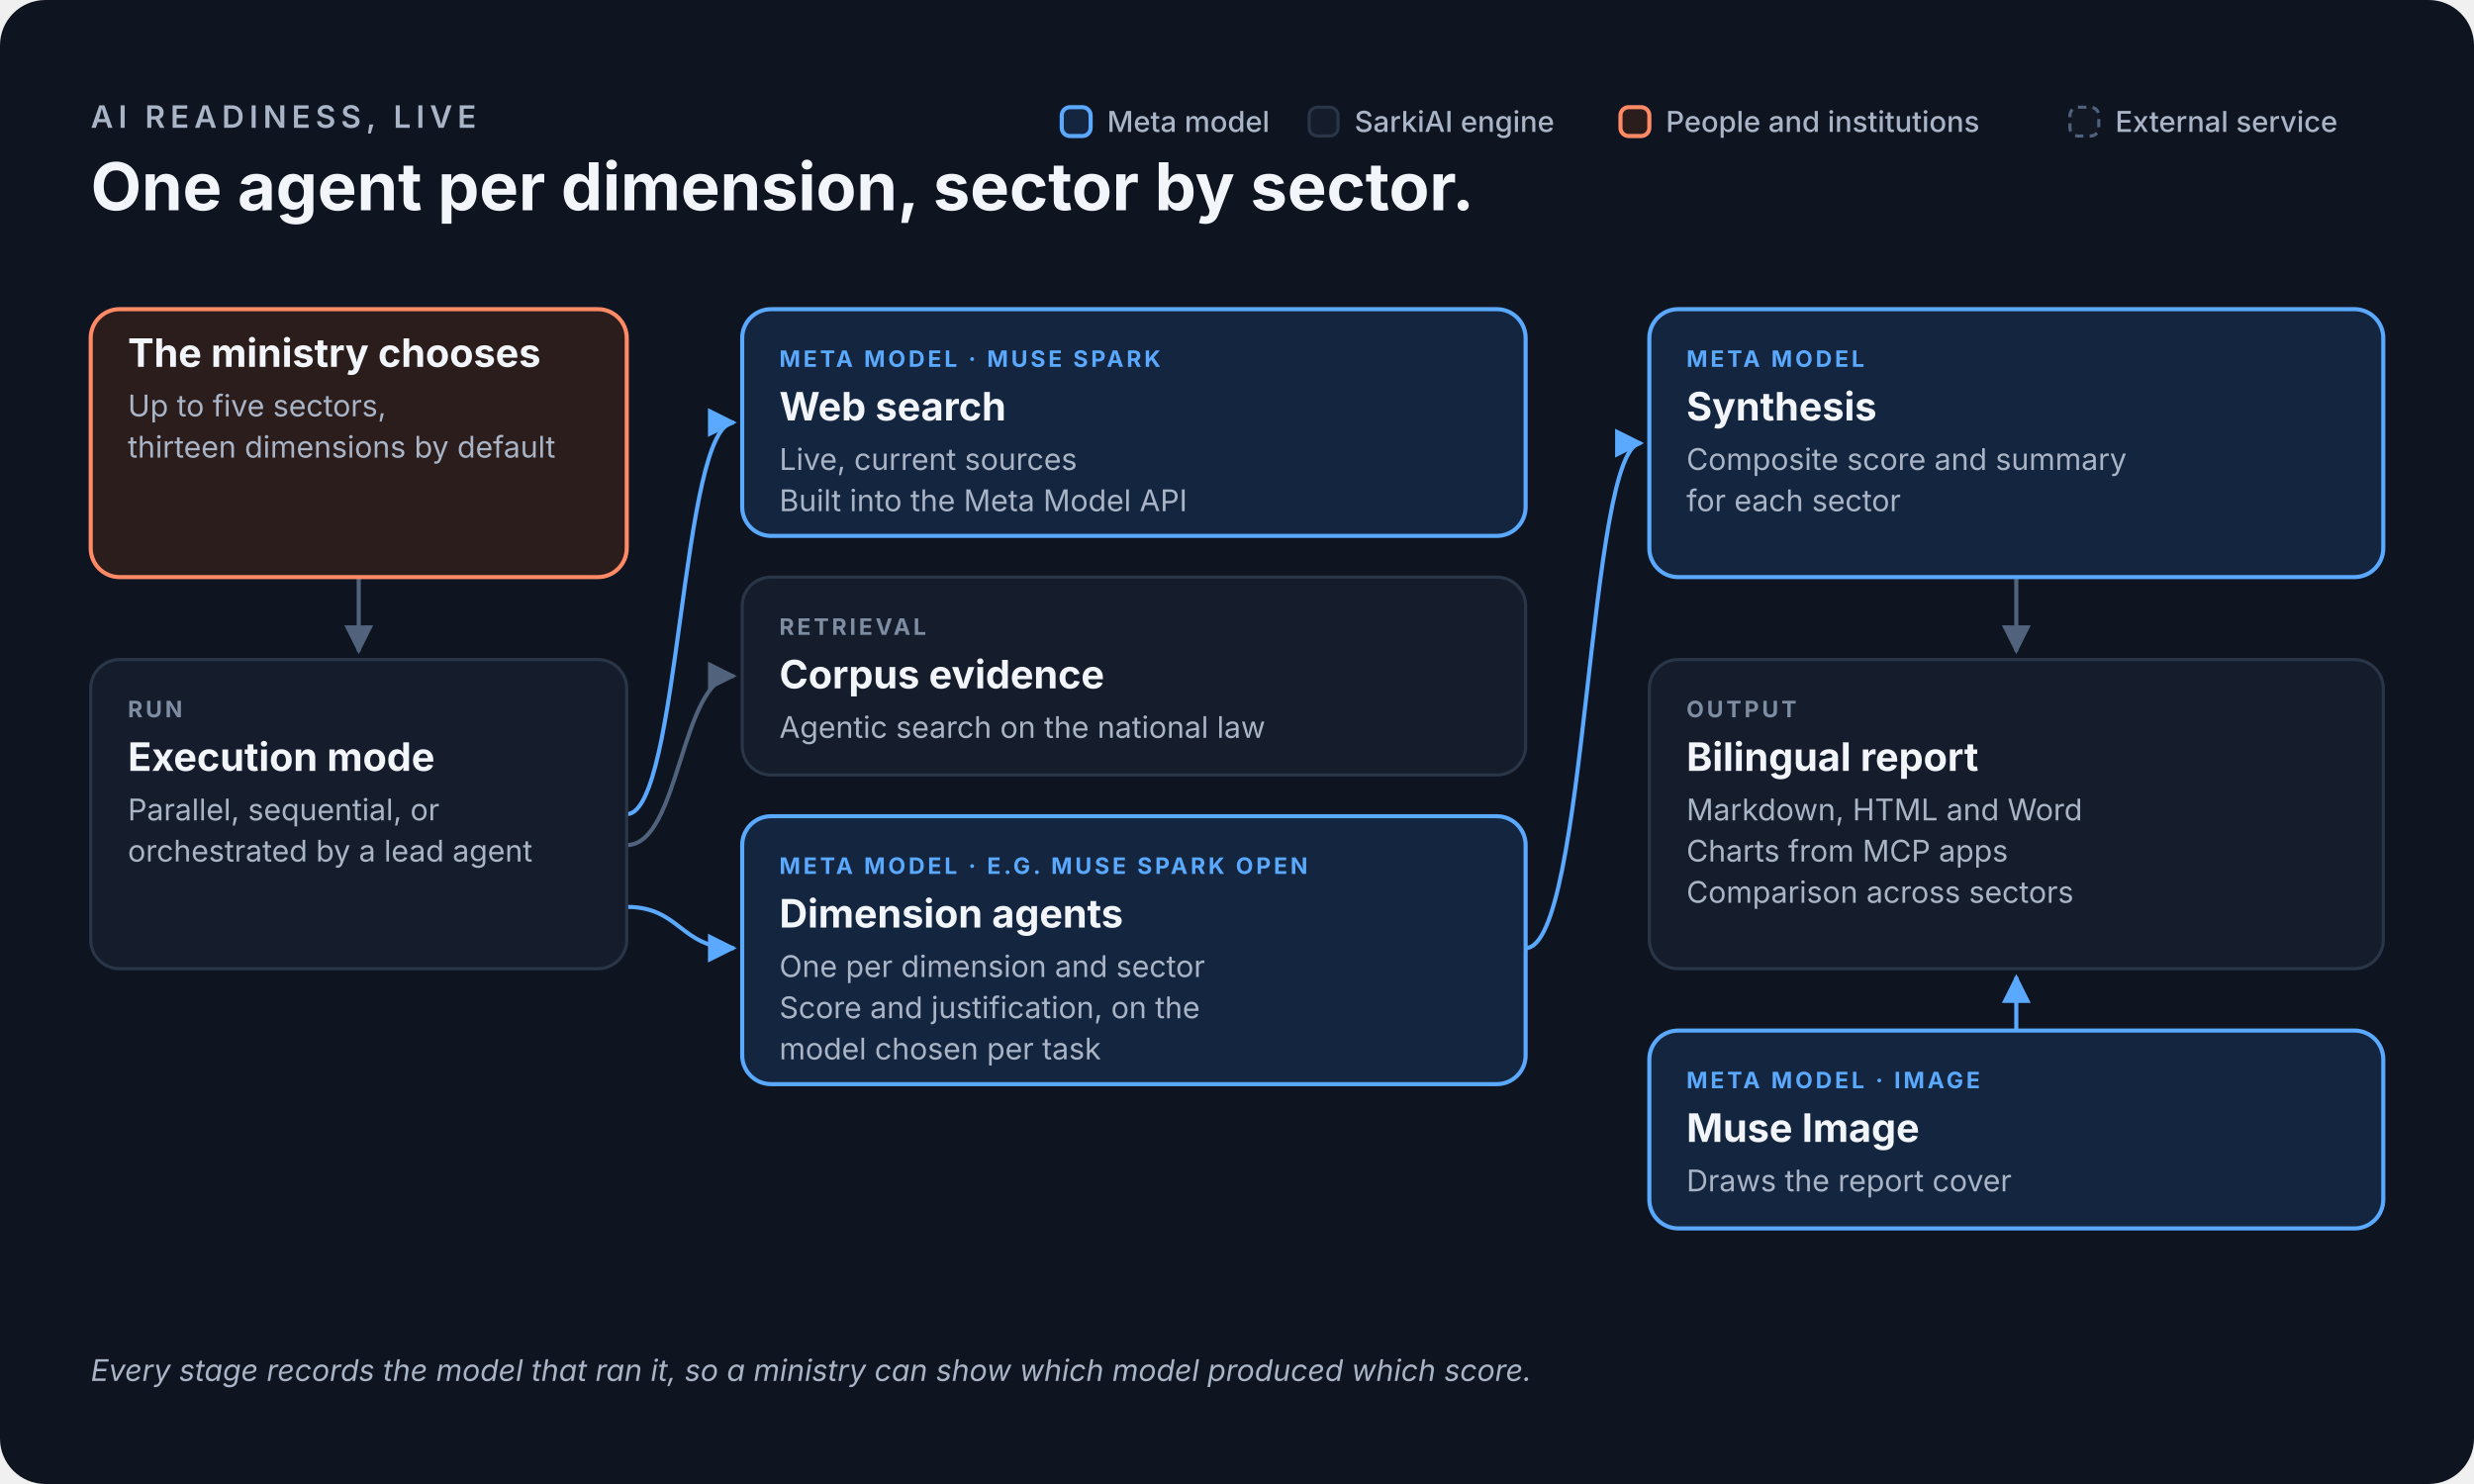
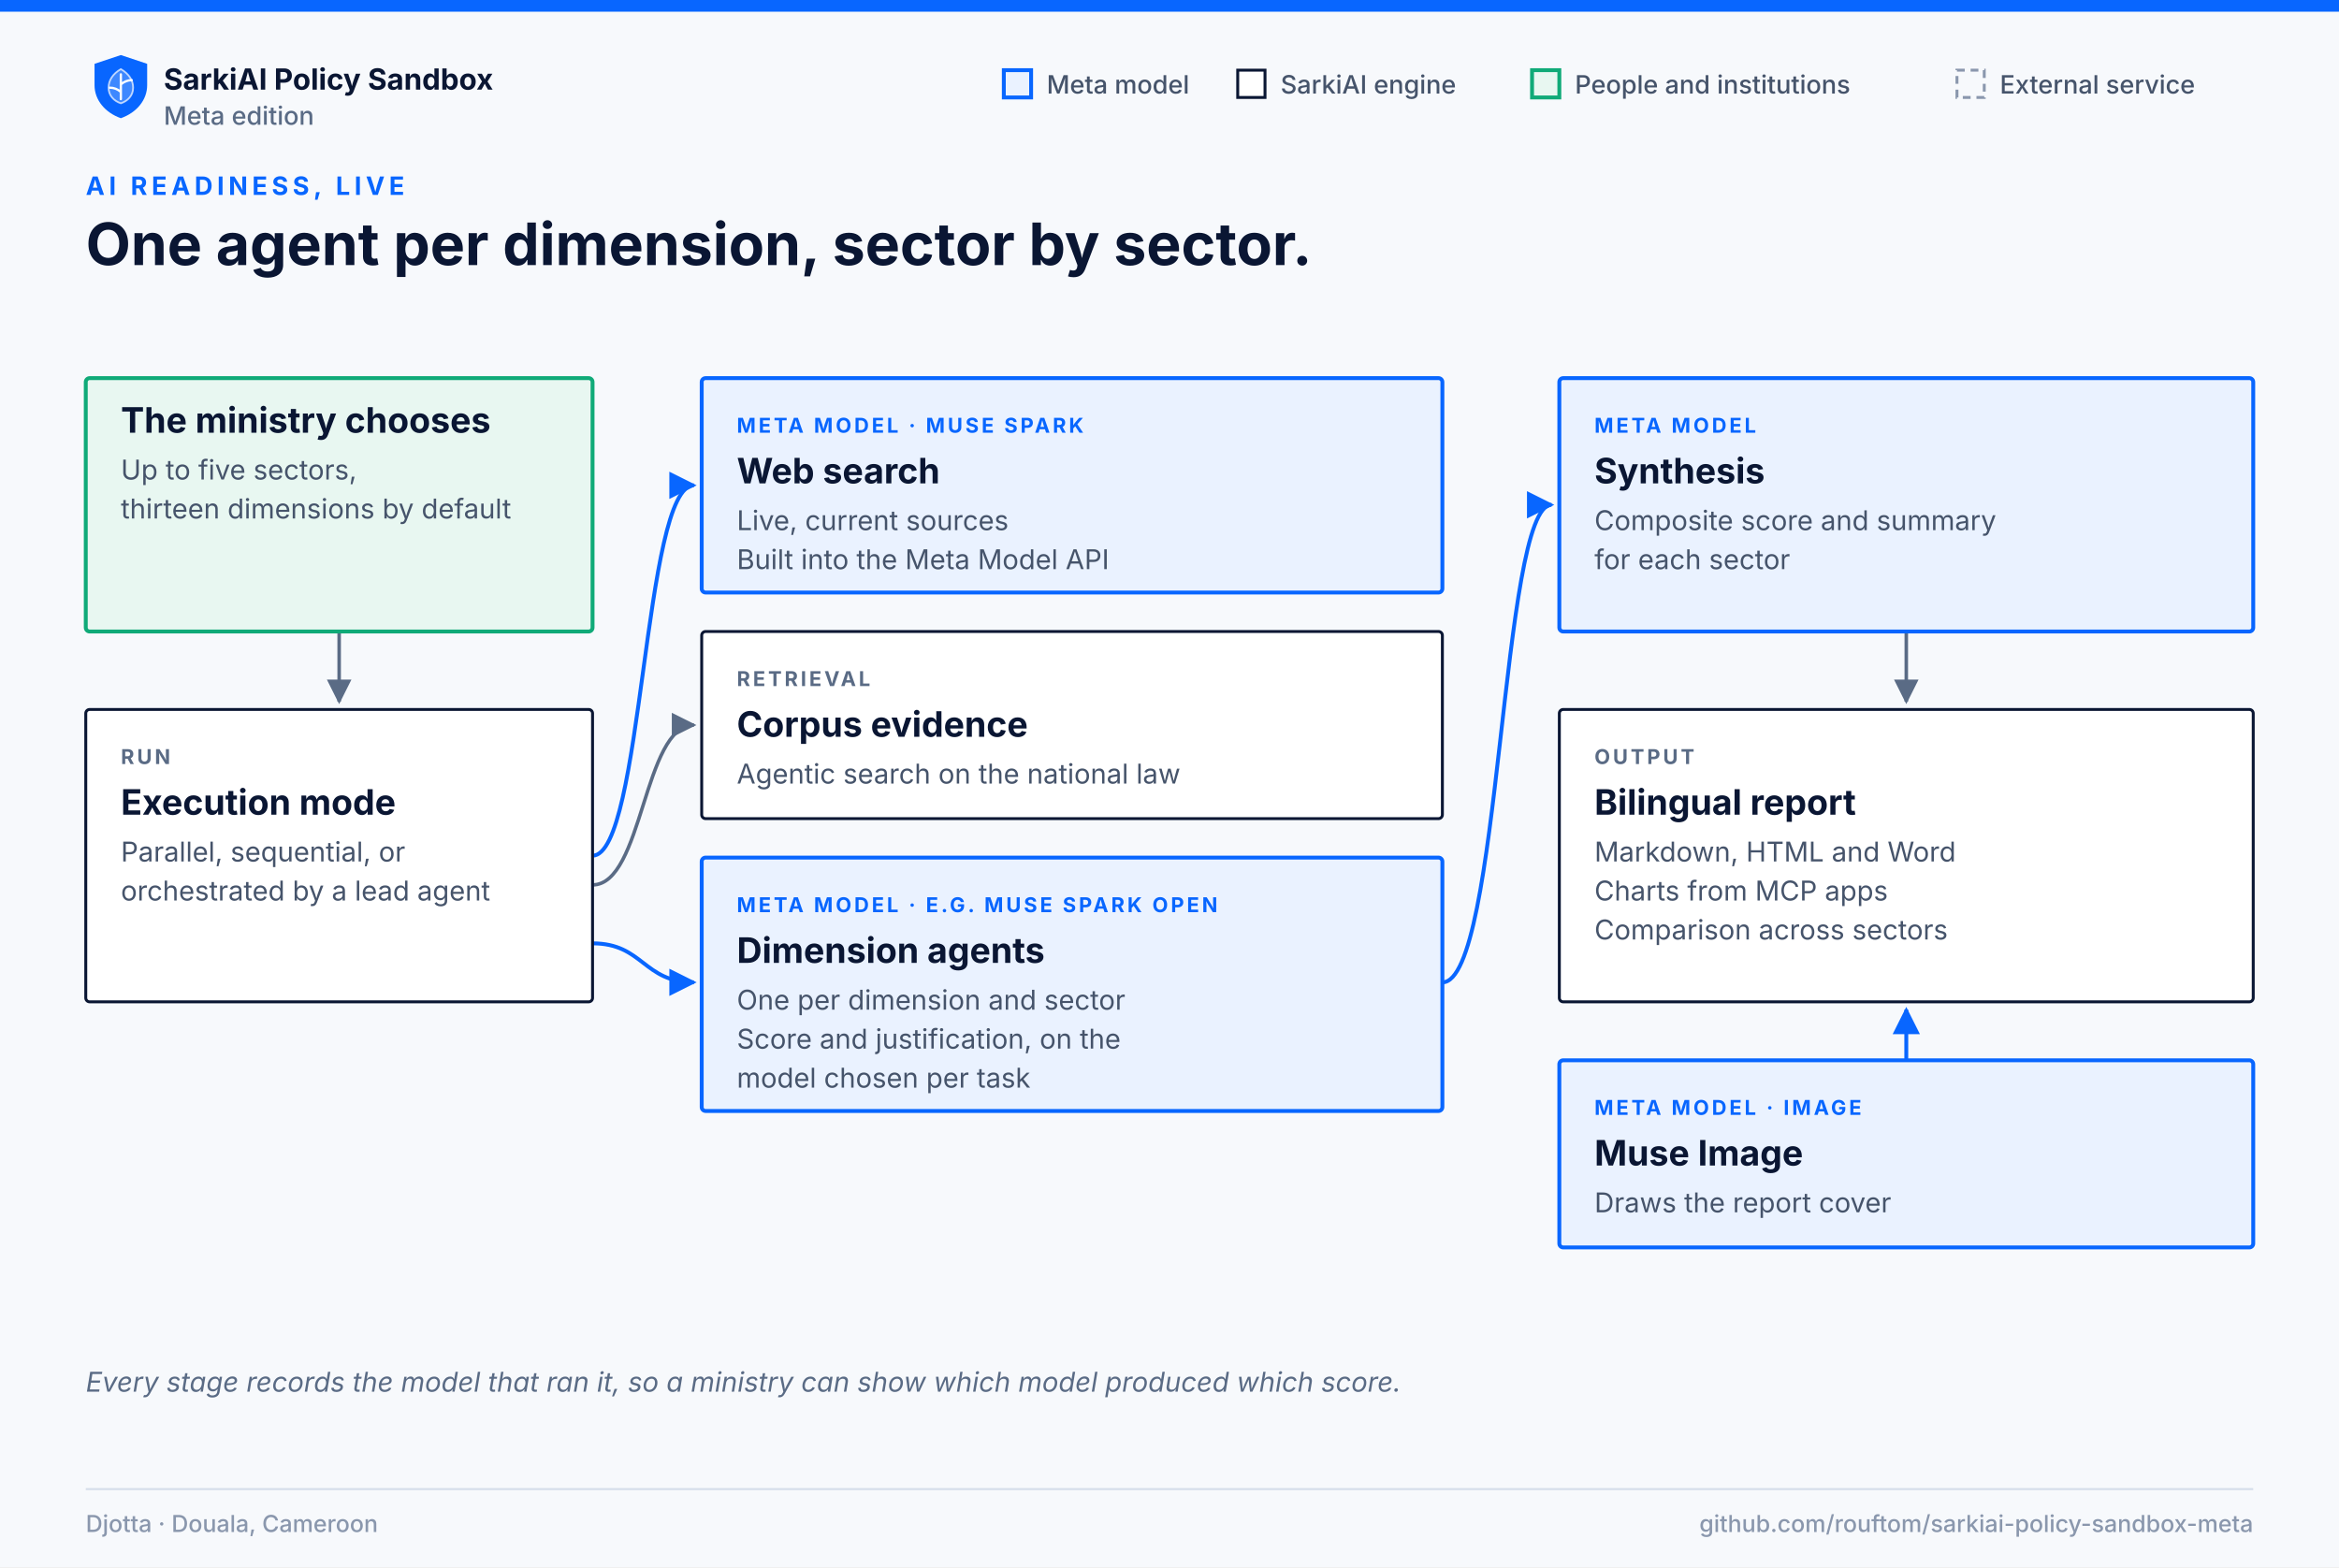
- <svg xmlns="http://www.w3.org/2000/svg" viewBox="0 0 1200 720" width="1200" height="720" role="img" aria-labelledby="t d">
+ <svg xmlns="http://www.w3.org/2000/svg" viewBox="0 0 1200 804" width="1200" height="804" role="img" aria-labelledby="t d">
  <defs>
    <marker id="a" viewBox="0 0 10 10" refX="9" refY="5" markerWidth="7" markerHeight="7" orient="auto-start-reverse">
-       <path d="M0 0 L10 5 L0 10 z" fill="#50627C" />
+       <path d="M0 0 L10 5 L0 10 z" fill="#5A6B85" />
    </marker>
    <marker id="am" viewBox="0 0 10 10" refX="9" refY="5" markerWidth="7" markerHeight="7" orient="auto-start-reverse">
-       <path d="M0 0 L10 5 L0 10 z" fill="#5AA9FF" />
+       <path d="M0 0 L10 5 L0 10 z" fill="#0866FF" />
    </marker>
  </defs>
  <style>
- .kicker{font:600 15px 'Inter','Segoe UI',Roboto,Helvetica,Arial,sans-serif;letter-spacing:2.5px;fill:#A9B4C6}
- .head{font:700 32px 'Inter','Segoe UI',Roboto,Helvetica,Arial,sans-serif;fill:#F2F5FA}
- .name{font:700 19px 'Inter','Segoe UI',Roboto,Helvetica,Arial,sans-serif;fill:#F2F5FA}
- .sub{font:400 14.5px 'Inter','Segoe UI',Roboto,Helvetica,Arial,sans-serif;fill:#A9B4C6}
- .note{font:italic 400 14.5px 'Inter','Segoe UI',Roboto,Helvetica,Arial,sans-serif;fill:#A9B4C6}
- .tag{font:700 11px 'Inter','Segoe UI',Roboto,Helvetica,Arial,sans-serif;letter-spacing:1.4px;fill:#5AA9FF}
- .tagh{font:700 11px 'Inter','Segoe UI',Roboto,Helvetica,Arial,sans-serif;letter-spacing:1.4px;fill:#FF8A65}
- .tags{font:700 11px 'Inter','Segoe UI',Roboto,Helvetica,Arial,sans-serif;letter-spacing:1.4px;fill:#7F8DA3}
- .legend{font:500 14px 'Inter','Segoe UI',Roboto,Helvetica,Arial,sans-serif;fill:#A9B4C6}
- .flow{fill:none;stroke:#50627C;stroke-width:2}
- .dash{fill:none;stroke:#50627C;stroke-width:2;stroke-dasharray:6 6}
- .metaflow{fill:none;stroke:#5AA9FF;stroke-width:2}
- .band{fill:#111827;stroke:#2A3648;stroke-width:1.5;stroke-dasharray:4 6}
+ .brand{font:700 15px 'Montserrat','Inter','Segoe UI',Roboto,Helvetica,Arial,sans-serif;fill:#0A1633}
+ .edition{font:500 13px 'Inter','Segoe UI',Roboto,Helvetica,Arial,sans-serif;fill:#5A6B85}
+ .kicker{font:700 13px 'Inter','Segoe UI',Roboto,Helvetica,Arial,sans-serif;letter-spacing:2.2px;fill:#0866FF}
+ .head{font:700 30px 'Montserrat','Inter','Segoe UI',Roboto,Helvetica,Arial,sans-serif;fill:#0A1633}
+ .name{font:700 18px 'Inter','Segoe UI',Roboto,Helvetica,Arial,sans-serif;fill:#0A1633}
+ .sub{font:400 14px 'Inter','Segoe UI',Roboto,Helvetica,Arial,sans-serif;fill:#46546B}
+ .note{font:italic 400 14px 'Inter','Segoe UI',Roboto,Helvetica,Arial,sans-serif;fill:#5A6B85}
+ .tag{font:700 10.5px 'Inter','Segoe UI',Roboto,Helvetica,Arial,sans-serif;letter-spacing:1.4px;fill:#0866FF}
+ .tagh{font:700 10.5px 'Inter','Segoe UI',Roboto,Helvetica,Arial,sans-serif;letter-spacing:1.4px;fill:#0B8A62}
+ .tags{font:700 10.5px 'Inter','Segoe UI',Roboto,Helvetica,Arial,sans-serif;letter-spacing:1.4px;fill:#5A6B85}
+ .legend{font:500 13px 'Inter','Segoe UI',Roboto,Helvetica,Arial,sans-serif;fill:#46546B}
+ .foot{font:500 12px 'Inter','Segoe UI',Roboto,Helvetica,Arial,sans-serif;fill:#8A97AD}
+ .flow{fill:none;stroke:#5A6B85;stroke-width:1.8}
+ .dash{fill:none;stroke:#5A6B85;stroke-width:1.8;stroke-dasharray:6 5}
+ .metaflow{fill:none;stroke:#0866FF;stroke-width:2}
+ .band{fill:#EEF3FB;stroke:#C9D3E3;stroke-width:1}
</style>
-   <rect width="1200" height="720" rx="22" fill="#0E1420" />
-   <text class="kicker" x="44" y="62">AI READINESS, LIVE</text>
-   <text class="head" x="44" y="102">One agent per dimension, sector by sector.</text>
-   <path class="flow" d="M174 280 V316" marker-end="url(#a)" />
-   <path class="metaflow" d="M304 395 C 330 395, 330 205, 356 205" marker-end="url(#am)" />
-   <path class="flow" d="M304 410 C 330 410, 330 328, 356 328" marker-end="url(#a)" />
-   <path class="metaflow" d="M304 440 C 330 440, 330 460, 356 460" marker-end="url(#am)" />
-   <path class="metaflow" d="M740 460 C 770 460, 770 215, 796 215" marker-end="url(#am)" />
-   <path class="flow" d="M978 280 V316" marker-end="url(#a)" />
-   <path class="metaflow" d="M978 500 V474" marker-end="url(#am)" />
-   <rect x="1004" y="52" width="14" height="14" rx="4" fill="#121925" stroke="#50627C" stroke-width="1.5" stroke-dasharray="4 3" />
-   <text class="legend" x="1026" y="64">External service</text>
-   <rect x="786" y="52" width="14" height="14" rx="4" fill="#2B1D1C" stroke="#FF8A65" stroke-width="2" />
-   <text class="legend" x="808" y="64">People and institutions</text>
-   <rect x="635" y="52" width="14" height="14" rx="4" fill="#151D2C" stroke="#2A3648" stroke-width="1.5" />
-   <text class="legend" x="657" y="64">SarkiAI engine</text>
-   <rect x="515" y="52" width="14" height="14" rx="4" fill="#14263F" stroke="#5AA9FF" stroke-width="2" />
-   <text class="legend" x="537" y="64">Meta model</text>
-   <rect x="44" y="150" width="260" height="130" rx="14" fill="#2B1D1C" stroke="#FF8A65" stroke-width="2" />
-   <text class="name" x="62" y="178">The ministry chooses</text>
-   <text class="sub" x="62" y="202">Up to five sectors,</text>
-   <text class="sub" x="62" y="222">thirteen dimensions by default</text>
-   <rect x="44" y="320" width="260" height="150" rx="14" fill="#151D2C" stroke="#2A3648" stroke-width="1.5" />
-   <text class="tags" x="62" y="348">RUN</text>
-   <text class="name" x="62" y="374">Execution mode</text>
-   <text class="sub" x="62" y="398">Parallel, sequential, or</text>
-   <text class="sub" x="62" y="418">orchestrated by a lead agent</text>
-   <rect x="360" y="150" width="380" height="110" rx="14" fill="#14263F" stroke="#5AA9FF" stroke-width="2" />
-   <text class="tag" x="378" y="178">META MODEL · MUSE SPARK</text>
-   <text class="name" x="378" y="204">Web search</text>
-   <text class="sub" x="378" y="228">Live, current sources</text>
-   <text class="sub" x="378" y="248">Built into the Meta Model API</text>
-   <rect x="360" y="280" width="380" height="96" rx="14" fill="#151D2C" stroke="#2A3648" stroke-width="1.5" />
-   <text class="tags" x="378" y="308">RETRIEVAL</text>
-   <text class="name" x="378" y="334">Corpus evidence</text>
-   <text class="sub" x="378" y="358">Agentic search on the national law</text>
-   <rect x="360" y="396" width="380" height="130" rx="14" fill="#14263F" stroke="#5AA9FF" stroke-width="2" />
-   <text class="tag" x="378" y="424">META MODEL · E.G. MUSE SPARK OPEN</text>
-   <text class="name" x="378" y="450">Dimension agents</text>
-   <text class="sub" x="378" y="474">One per dimension and sector</text>
-   <text class="sub" x="378" y="494">Score and justification, on the</text>
-   <text class="sub" x="378" y="514">model chosen per task</text>
-   <rect x="800" y="150" width="356" height="130" rx="14" fill="#14263F" stroke="#5AA9FF" stroke-width="2" />
-   <text class="tag" x="818" y="178">META MODEL</text>
-   <text class="name" x="818" y="204">Synthesis</text>
-   <text class="sub" x="818" y="228">Composite score and summary</text>
-   <text class="sub" x="818" y="248">for each sector</text>
-   <rect x="800" y="320" width="356" height="150" rx="14" fill="#151D2C" stroke="#2A3648" stroke-width="1.5" />
-   <text class="tags" x="818" y="348">OUTPUT</text>
-   <text class="name" x="818" y="374">Bilingual report</text>
-   <text class="sub" x="818" y="398">Markdown, HTML and Word</text>
-   <text class="sub" x="818" y="418">Charts from MCP apps</text>
-   <text class="sub" x="818" y="438">Comparison across sectors</text>
-   <rect x="800" y="500" width="356" height="96" rx="14" fill="#14263F" stroke="#5AA9FF" stroke-width="2" />
-   <text class="tag" x="818" y="528">META MODEL · IMAGE</text>
-   <text class="name" x="818" y="554">Muse Image</text>
-   <text class="sub" x="818" y="578">Draws the report cover</text>
-   <text class="note" x="44" y="670" text-anchor="start">Every stage records the model that ran it, so a ministry can show which model produced which score.</text>
+   <rect width="1200" height="804" fill="#F7F9FC" />
+   <rect x="0" y="0" width="1200" height="6" fill="#0866FF" />
+   <g transform="translate(44,26) scale(0.9)">
+     <path d="M20 2.5 35 7.5v12.2c0 8.4-6 15.6-15 18.8-9-3.2-15-10.4-15-18.8V7.5L20 2.5Z" fill="#0866FF" />
+     <path d="M20 10.5c4.6 2.7 7 6.4 7 10.6 0 4.5-3.1 7.6-7 8.9-3.9-1.3-7-4.4-7-8.9 0-4.2 2.4-7.9 7-10.6Z" fill="#FFFFFF" fill-opacity="0.22" stroke="#FFFFFF" stroke-opacity="0.7" stroke-width="1" />
+     <path d="M20 13.5v14.1M20 19.2c1.9-1.6 4-2.4 6.2-2.4M20 23.5c-1.9-1.6-4-2.4-6.2-2.4" stroke="#FFFFFF" stroke-width="1.3" stroke-linecap="round" fill="none" />
+   </g>
+   <text class="brand" x="84" y="46">SarkiAI Policy Sandbox</text>
+   <text class="edition" x="84" y="64">Meta edition</text>
+   <text class="kicker" x="44" y="100">AI READINESS, LIVE</text>
+   <text class="head" x="44" y="136">One agent per dimension, sector by sector.</text>
+   <line x1="44" y1="764" x2="1156" y2="764" stroke="#D5DDEA" stroke-width="1" />
+   <text class="foot" x="44" y="786">Djotta · Douala, Cameroon</text>
+   <text class="foot" x="1156" y="786" text-anchor="end">github.com/rouftom/sarkiai-policy-sandbox-meta</text>
+   <rect x="1004" y="36" width="14" height="14" fill="#F7F9FC" stroke="#8A97AD" stroke-width="1.5" stroke-dasharray="4 3" />
+   <text class="legend" x="1026" y="48">External service</text>
+   <rect x="786" y="36" width="14" height="14" fill="#E8F7F1" stroke="#10AA78" stroke-width="2" />
+   <text class="legend" x="808" y="48">People and institutions</text>
+   <rect x="635" y="36" width="14" height="14" fill="#FFFFFF" stroke="#0A1633" stroke-width="1.5" />
+   <text class="legend" x="657" y="48">SarkiAI engine</text>
+   <rect x="515" y="36" width="14" height="14" fill="#EAF2FF" stroke="#0866FF" stroke-width="2" />
+   <text class="legend" x="537" y="48">Meta model</text>
+   <g transform="translate(0,44)">
+     <path class="flow" d="M174 280 V316" marker-end="url(#a)" />
+     <path class="metaflow" d="M304 395 C 330 395, 330 205, 356 205" marker-end="url(#am)" />
+     <path class="flow" d="M304 410 C 330 410, 330 328, 356 328" marker-end="url(#a)" />
+     <path class="metaflow" d="M304 440 C 330 440, 330 460, 356 460" marker-end="url(#am)" />
+     <path class="metaflow" d="M740 460 C 770 460, 770 215, 796 215" marker-end="url(#am)" />
+     <path class="flow" d="M978 280 V316" marker-end="url(#a)" />
+     <path class="metaflow" d="M978 500 V474" marker-end="url(#am)" />
+     <rect x="44" y="150" width="260" height="130" rx="2" fill="#E8F7F1" stroke="#10AA78" stroke-width="2" />
+     <text class="name" x="62" y="178">The ministry chooses</text>
+     <text class="sub" x="62" y="202">Up to five sectors,</text>
+     <text class="sub" x="62" y="222">thirteen dimensions by default</text>
+     <rect x="44" y="320" width="260" height="150" rx="2" fill="#FFFFFF" stroke="#0A1633" stroke-width="1.5" />
+     <text class="tags" x="62" y="348">RUN</text>
+     <text class="name" x="62" y="374">Execution mode</text>
+     <text class="sub" x="62" y="398">Parallel, sequential, or</text>
+     <text class="sub" x="62" y="418">orchestrated by a lead agent</text>
+     <rect x="360" y="150" width="380" height="110" rx="2" fill="#EAF2FF" stroke="#0866FF" stroke-width="2" />
+     <text class="tag" x="378" y="178">META MODEL · MUSE SPARK</text>
+     <text class="name" x="378" y="204">Web search</text>
+     <text class="sub" x="378" y="228">Live, current sources</text>
+     <text class="sub" x="378" y="248">Built into the Meta Model API</text>
+     <rect x="360" y="280" width="380" height="96" rx="2" fill="#FFFFFF" stroke="#0A1633" stroke-width="1.5" />
+     <text class="tags" x="378" y="308">RETRIEVAL</text>
+     <text class="name" x="378" y="334">Corpus evidence</text>
+     <text class="sub" x="378" y="358">Agentic search on the national law</text>
+     <rect x="360" y="396" width="380" height="130" rx="2" fill="#EAF2FF" stroke="#0866FF" stroke-width="2" />
+     <text class="tag" x="378" y="424">META MODEL · E.G. MUSE SPARK OPEN</text>
+     <text class="name" x="378" y="450">Dimension agents</text>
+     <text class="sub" x="378" y="474">One per dimension and sector</text>
+     <text class="sub" x="378" y="494">Score and justification, on the</text>
+     <text class="sub" x="378" y="514">model chosen per task</text>
+     <rect x="800" y="150" width="356" height="130" rx="2" fill="#EAF2FF" stroke="#0866FF" stroke-width="2" />
+     <text class="tag" x="818" y="178">META MODEL</text>
+     <text class="name" x="818" y="204">Synthesis</text>
+     <text class="sub" x="818" y="228">Composite score and summary</text>
+     <text class="sub" x="818" y="248">for each sector</text>
+     <rect x="800" y="320" width="356" height="150" rx="2" fill="#FFFFFF" stroke="#0A1633" stroke-width="1.5" />
+     <text class="tags" x="818" y="348">OUTPUT</text>
+     <text class="name" x="818" y="374">Bilingual report</text>
+     <text class="sub" x="818" y="398">Markdown, HTML and Word</text>
+     <text class="sub" x="818" y="418">Charts from MCP apps</text>
+     <text class="sub" x="818" y="438">Comparison across sectors</text>
+     <rect x="800" y="500" width="356" height="96" rx="2" fill="#EAF2FF" stroke="#0866FF" stroke-width="2" />
+     <text class="tag" x="818" y="528">META MODEL · IMAGE</text>
+     <text class="name" x="818" y="554">Muse Image</text>
+     <text class="sub" x="818" y="578">Draws the report cover</text>
+     <text class="note" x="44" y="670" text-anchor="start">Every stage records the model that ran it, so a ministry can show which model produced which score.</text>
+   </g>
</svg>
